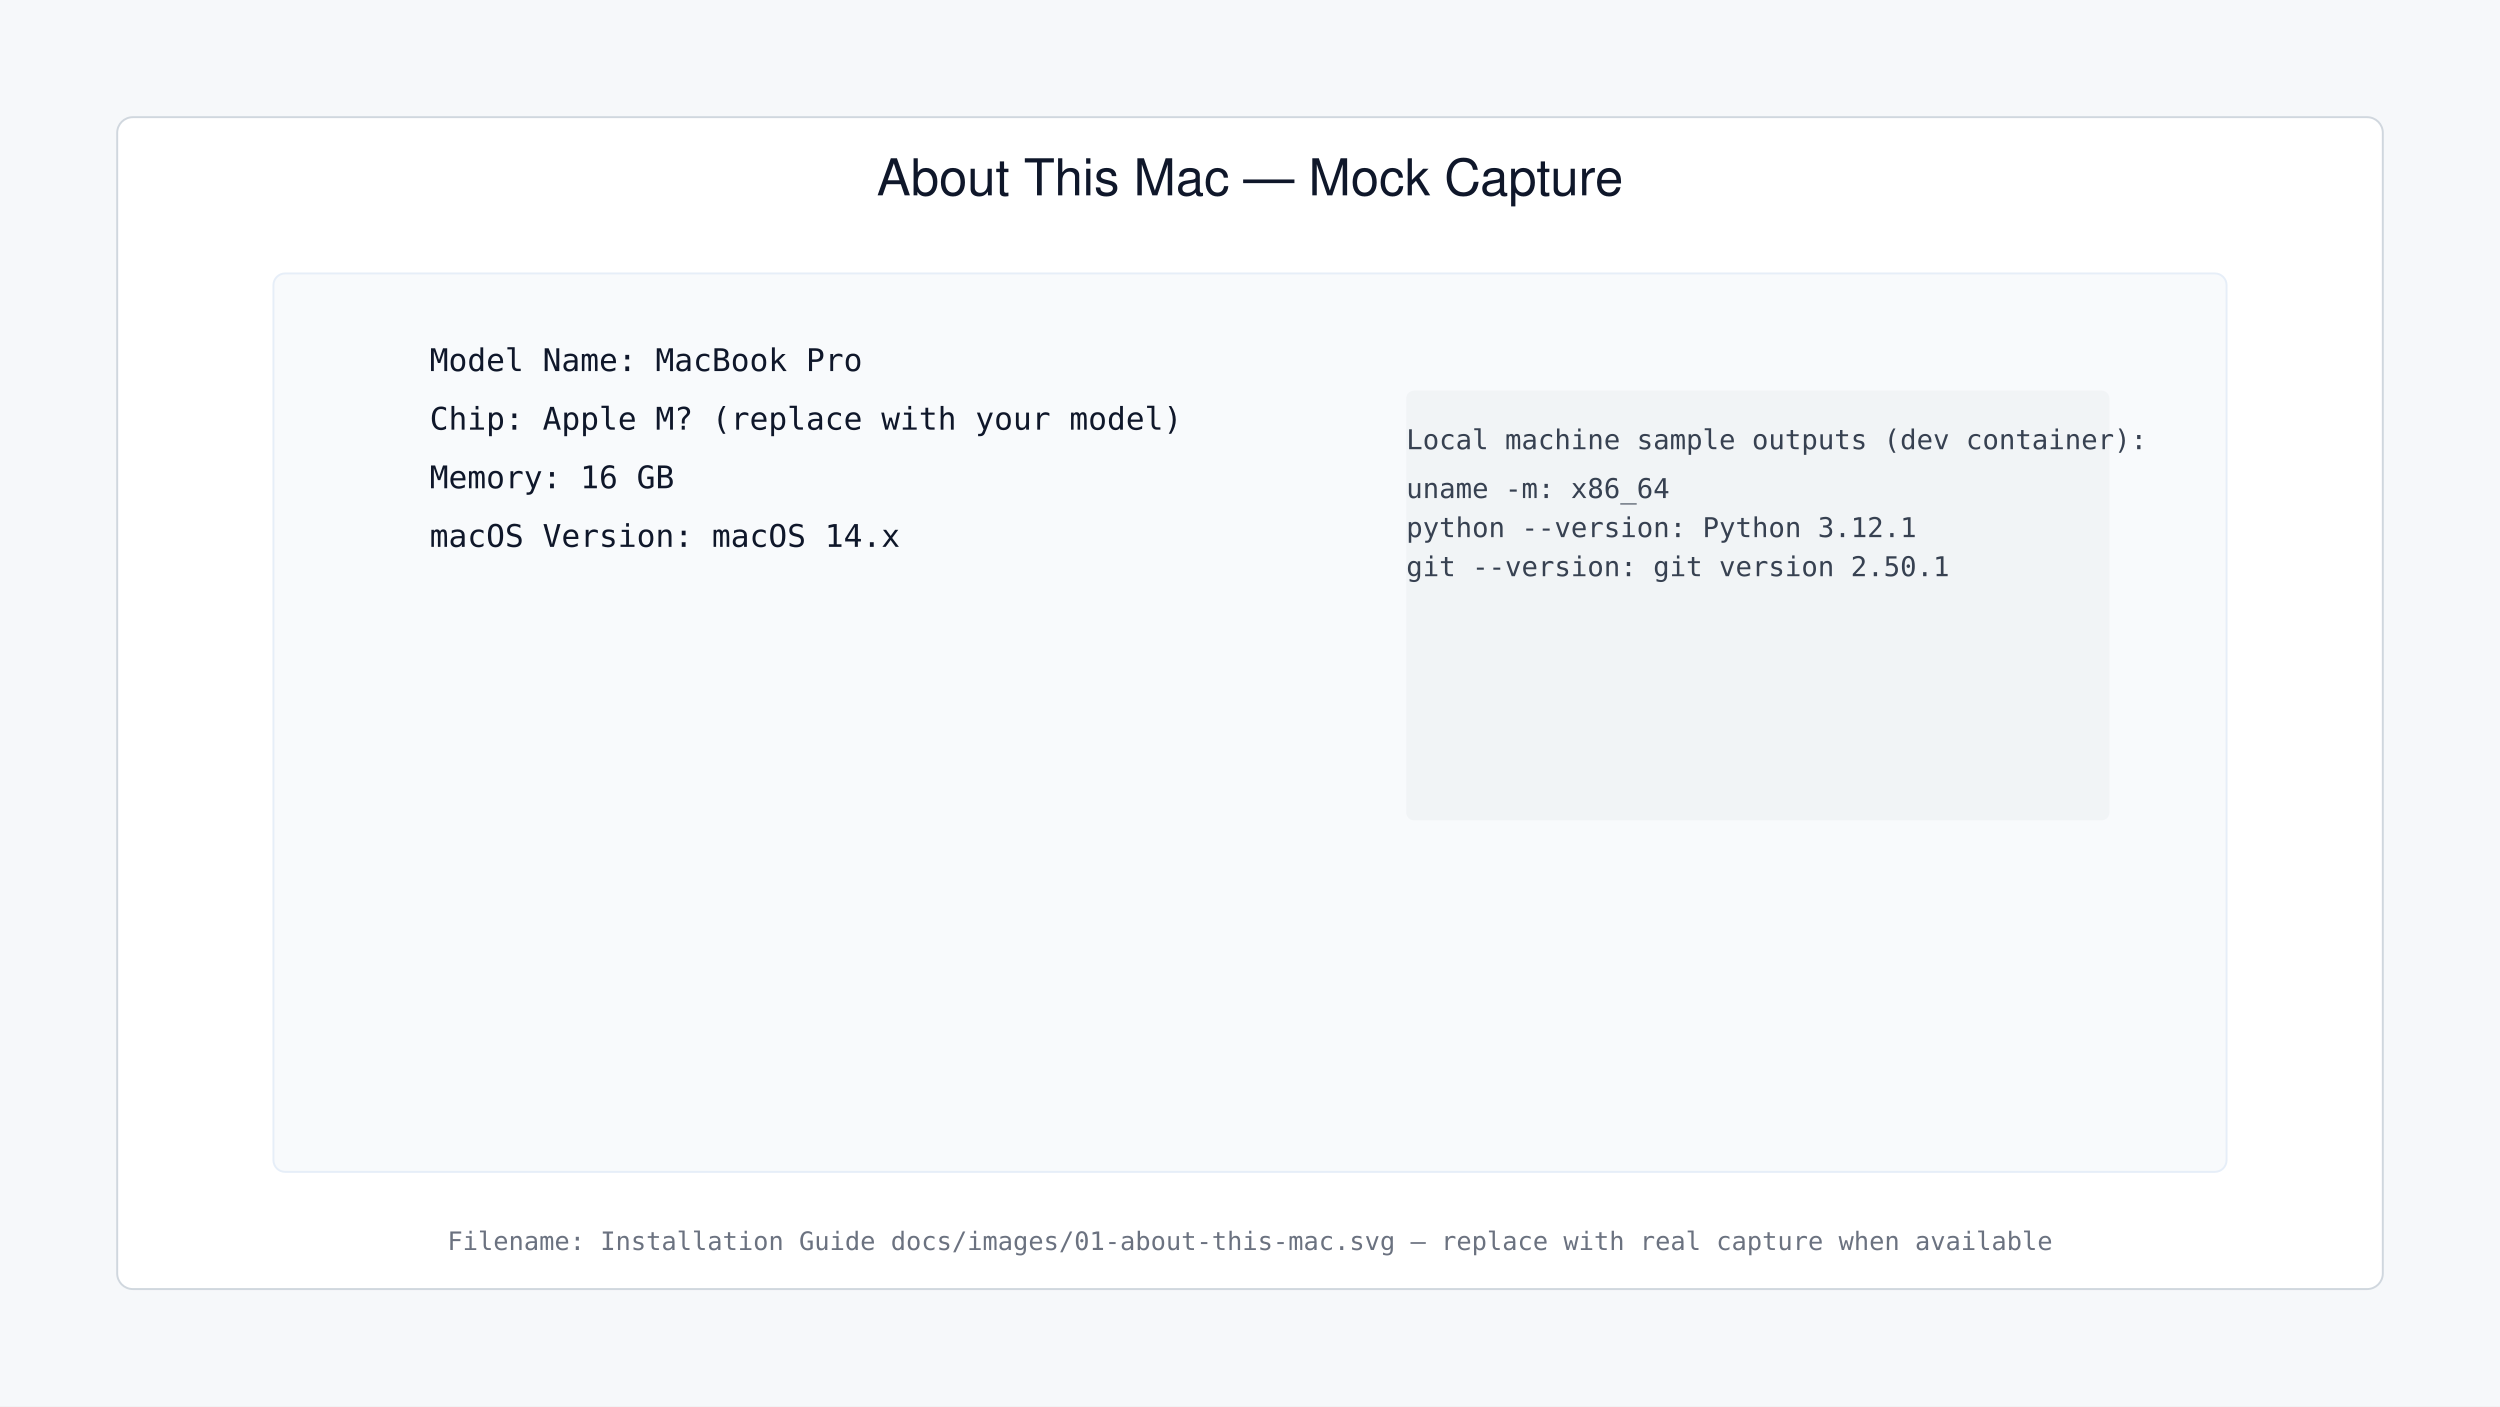
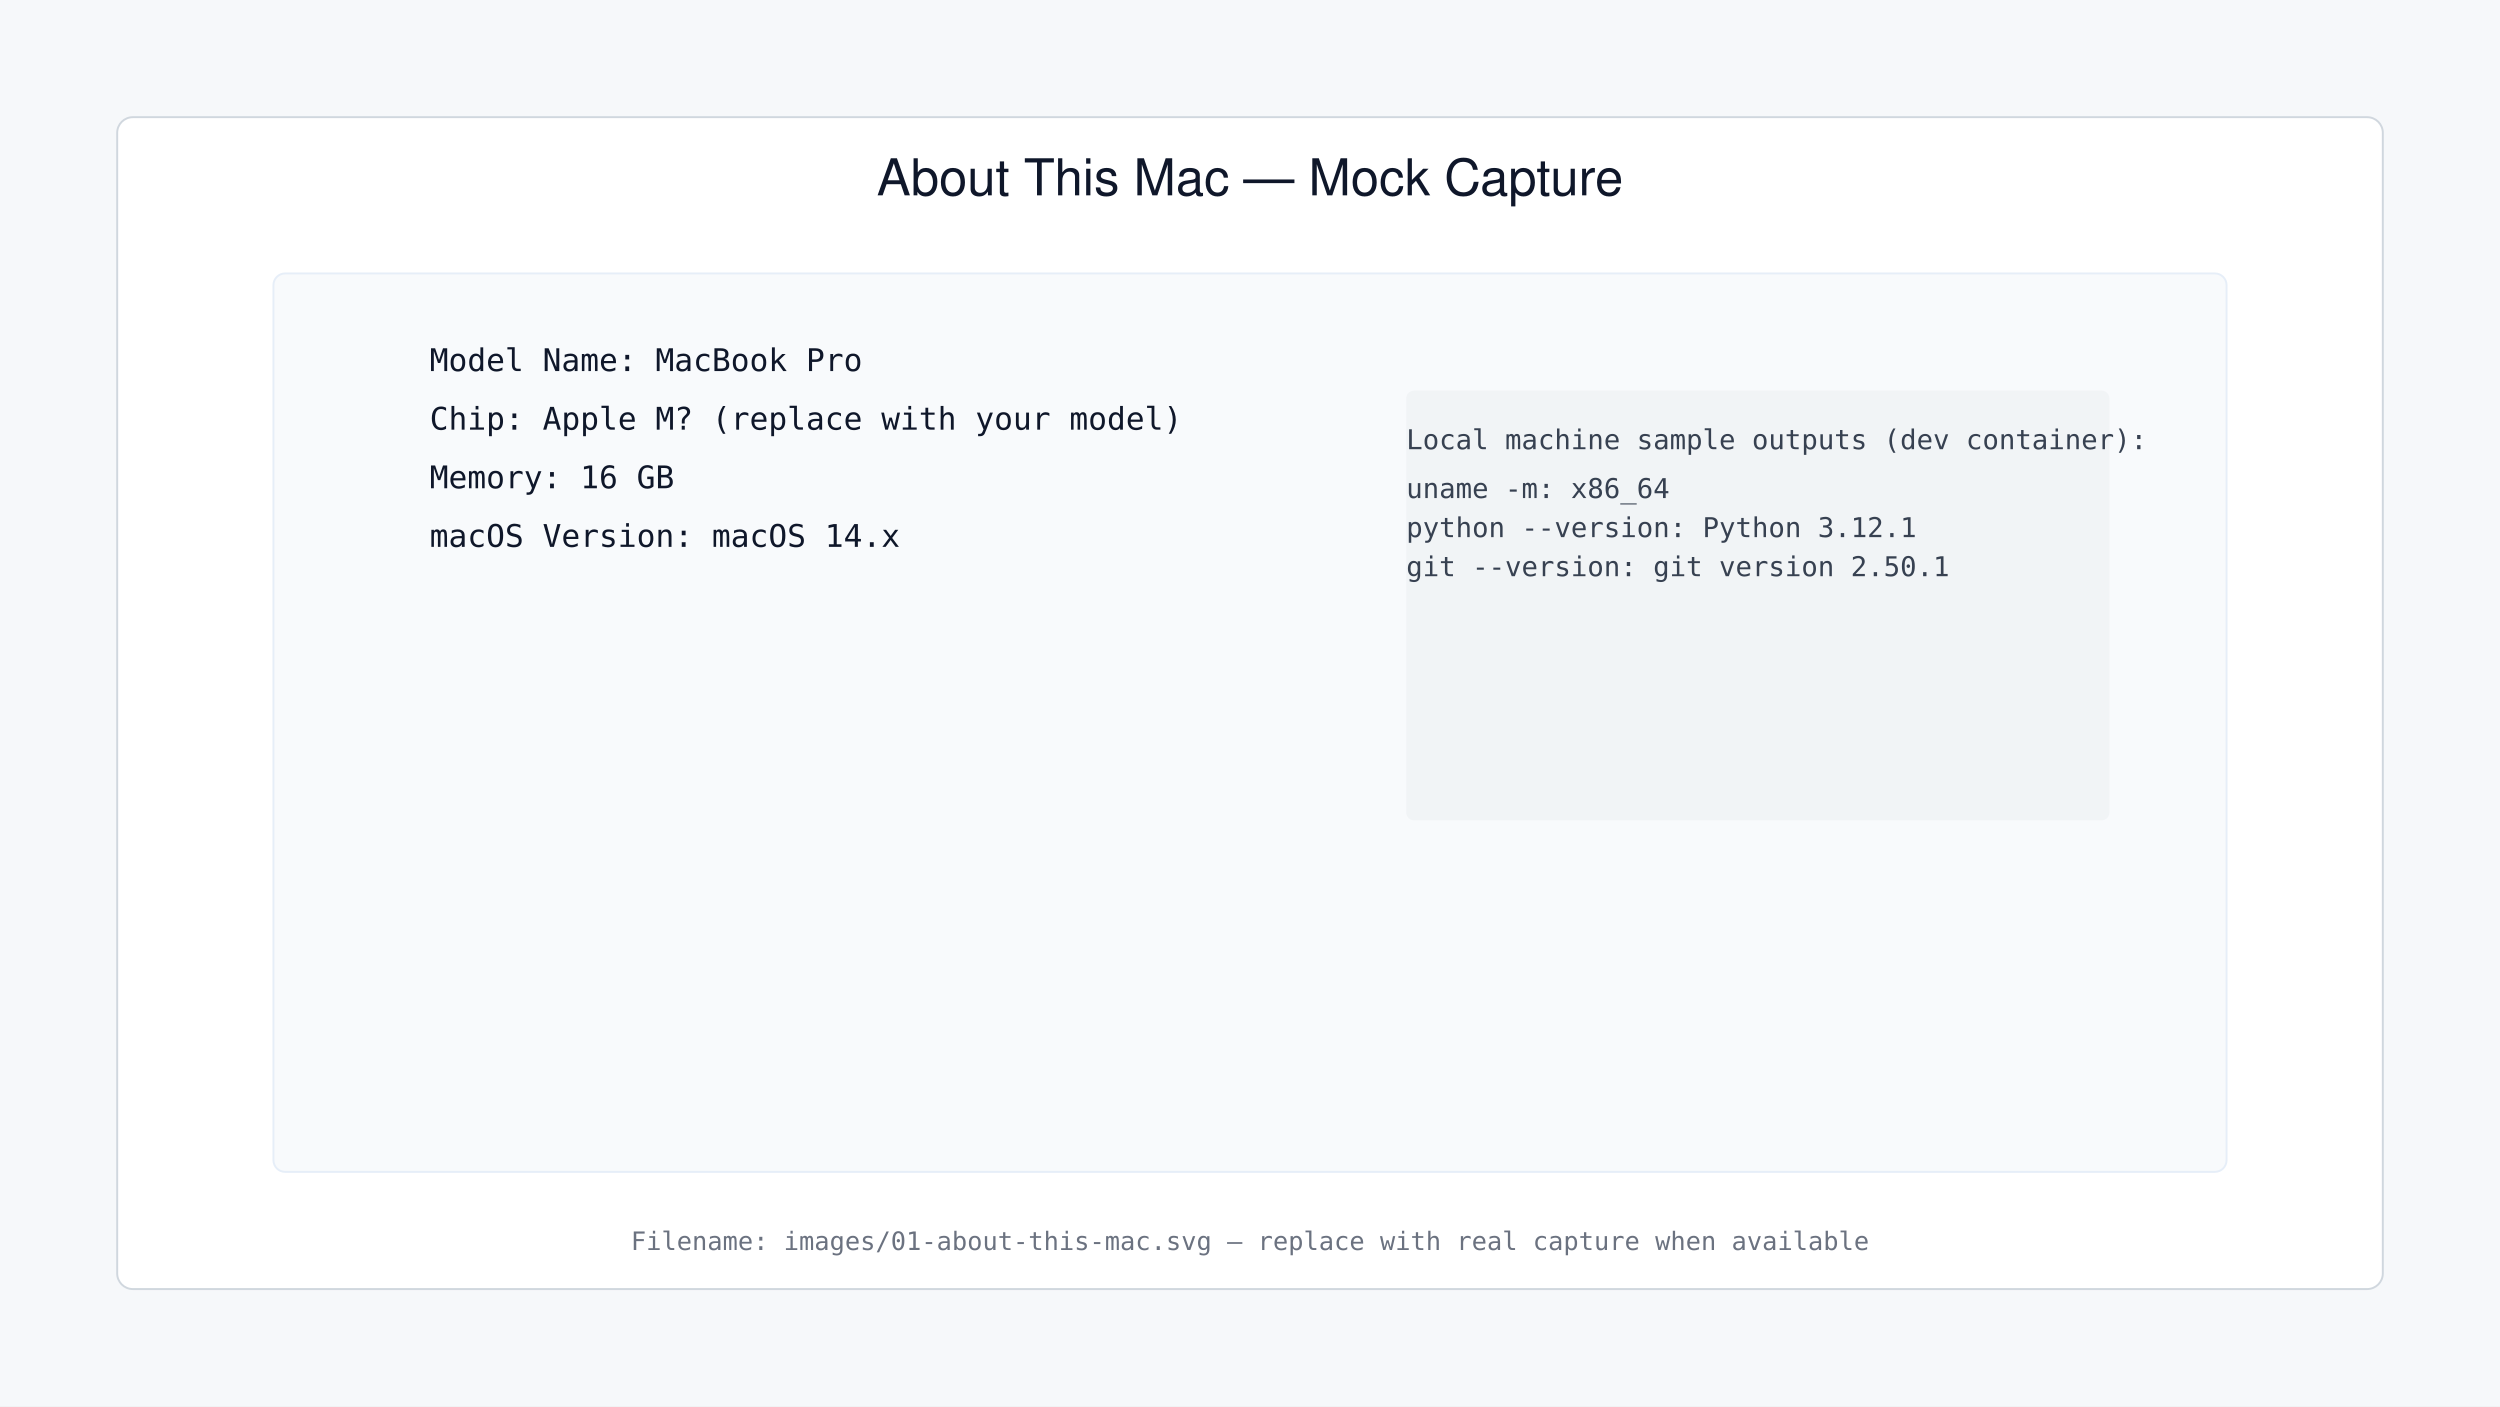
<svg xmlns="http://www.w3.org/2000/svg" width="1280" height="720" viewBox="0 0 1280 720">
  <rect width="100%" height="100%" fill="#f6f8fa" />
  <rect x="60" y="60" width="1160" height="600" rx="8" fill="#ffffff" stroke="#d0d7de" />
  <text x="640" y="100" font-family="Helvetica, Arial, sans-serif" font-size="26" fill="#0f172a" text-anchor="middle">About This Mac — Mock Capture</text>
  <rect x="140" y="140" width="1000" height="460" rx="6" fill="#f8fafc" stroke="#e6eef8" />
  <text x="220" y="190" font-family="monospace" font-size="16" fill="#0f172a">Model Name: MacBook Pro</text>
  <text x="220" y="220" font-family="monospace" font-size="16" fill="#0f172a">Chip: Apple M? (replace with your model)</text>
  <text x="220" y="250" font-family="monospace" font-size="16" fill="#0f172a">Memory: 16 GB</text>
  <text x="220" y="280" font-family="monospace" font-size="16" fill="#0f172a">macOS Version: macOS 14.x</text>
  <rect x="720" y="200" width="360" height="220" rx="4" fill="#0f172a" opacity="0.03" />
  <text x="720" y="230" font-family="monospace" font-size="14" fill="#374151">Local machine sample outputs (dev container):</text>
  <text x="720" y="255" font-family="monospace" font-size="14" fill="#374151">uname -m: x86_64</text>
  <text x="720" y="275" font-family="monospace" font-size="14" fill="#374151">python --version: Python 3.12.1</text>
  <text x="720" y="295" font-family="monospace" font-size="14" fill="#374151">git --version: git version 2.50.1</text>
-   <text x="640" y="640" font-family="monospace" font-size="13" fill="#6b7280" text-anchor="middle">Filename: Installation Guide docs/images/01-about-this-mac.svg — replace with real capture when available</text>
+   <text x="640" y="640" font-family="monospace" font-size="13" fill="#6b7280" text-anchor="middle">Filename: images/01-about-this-mac.svg — replace with real capture when available</text>
</svg>
